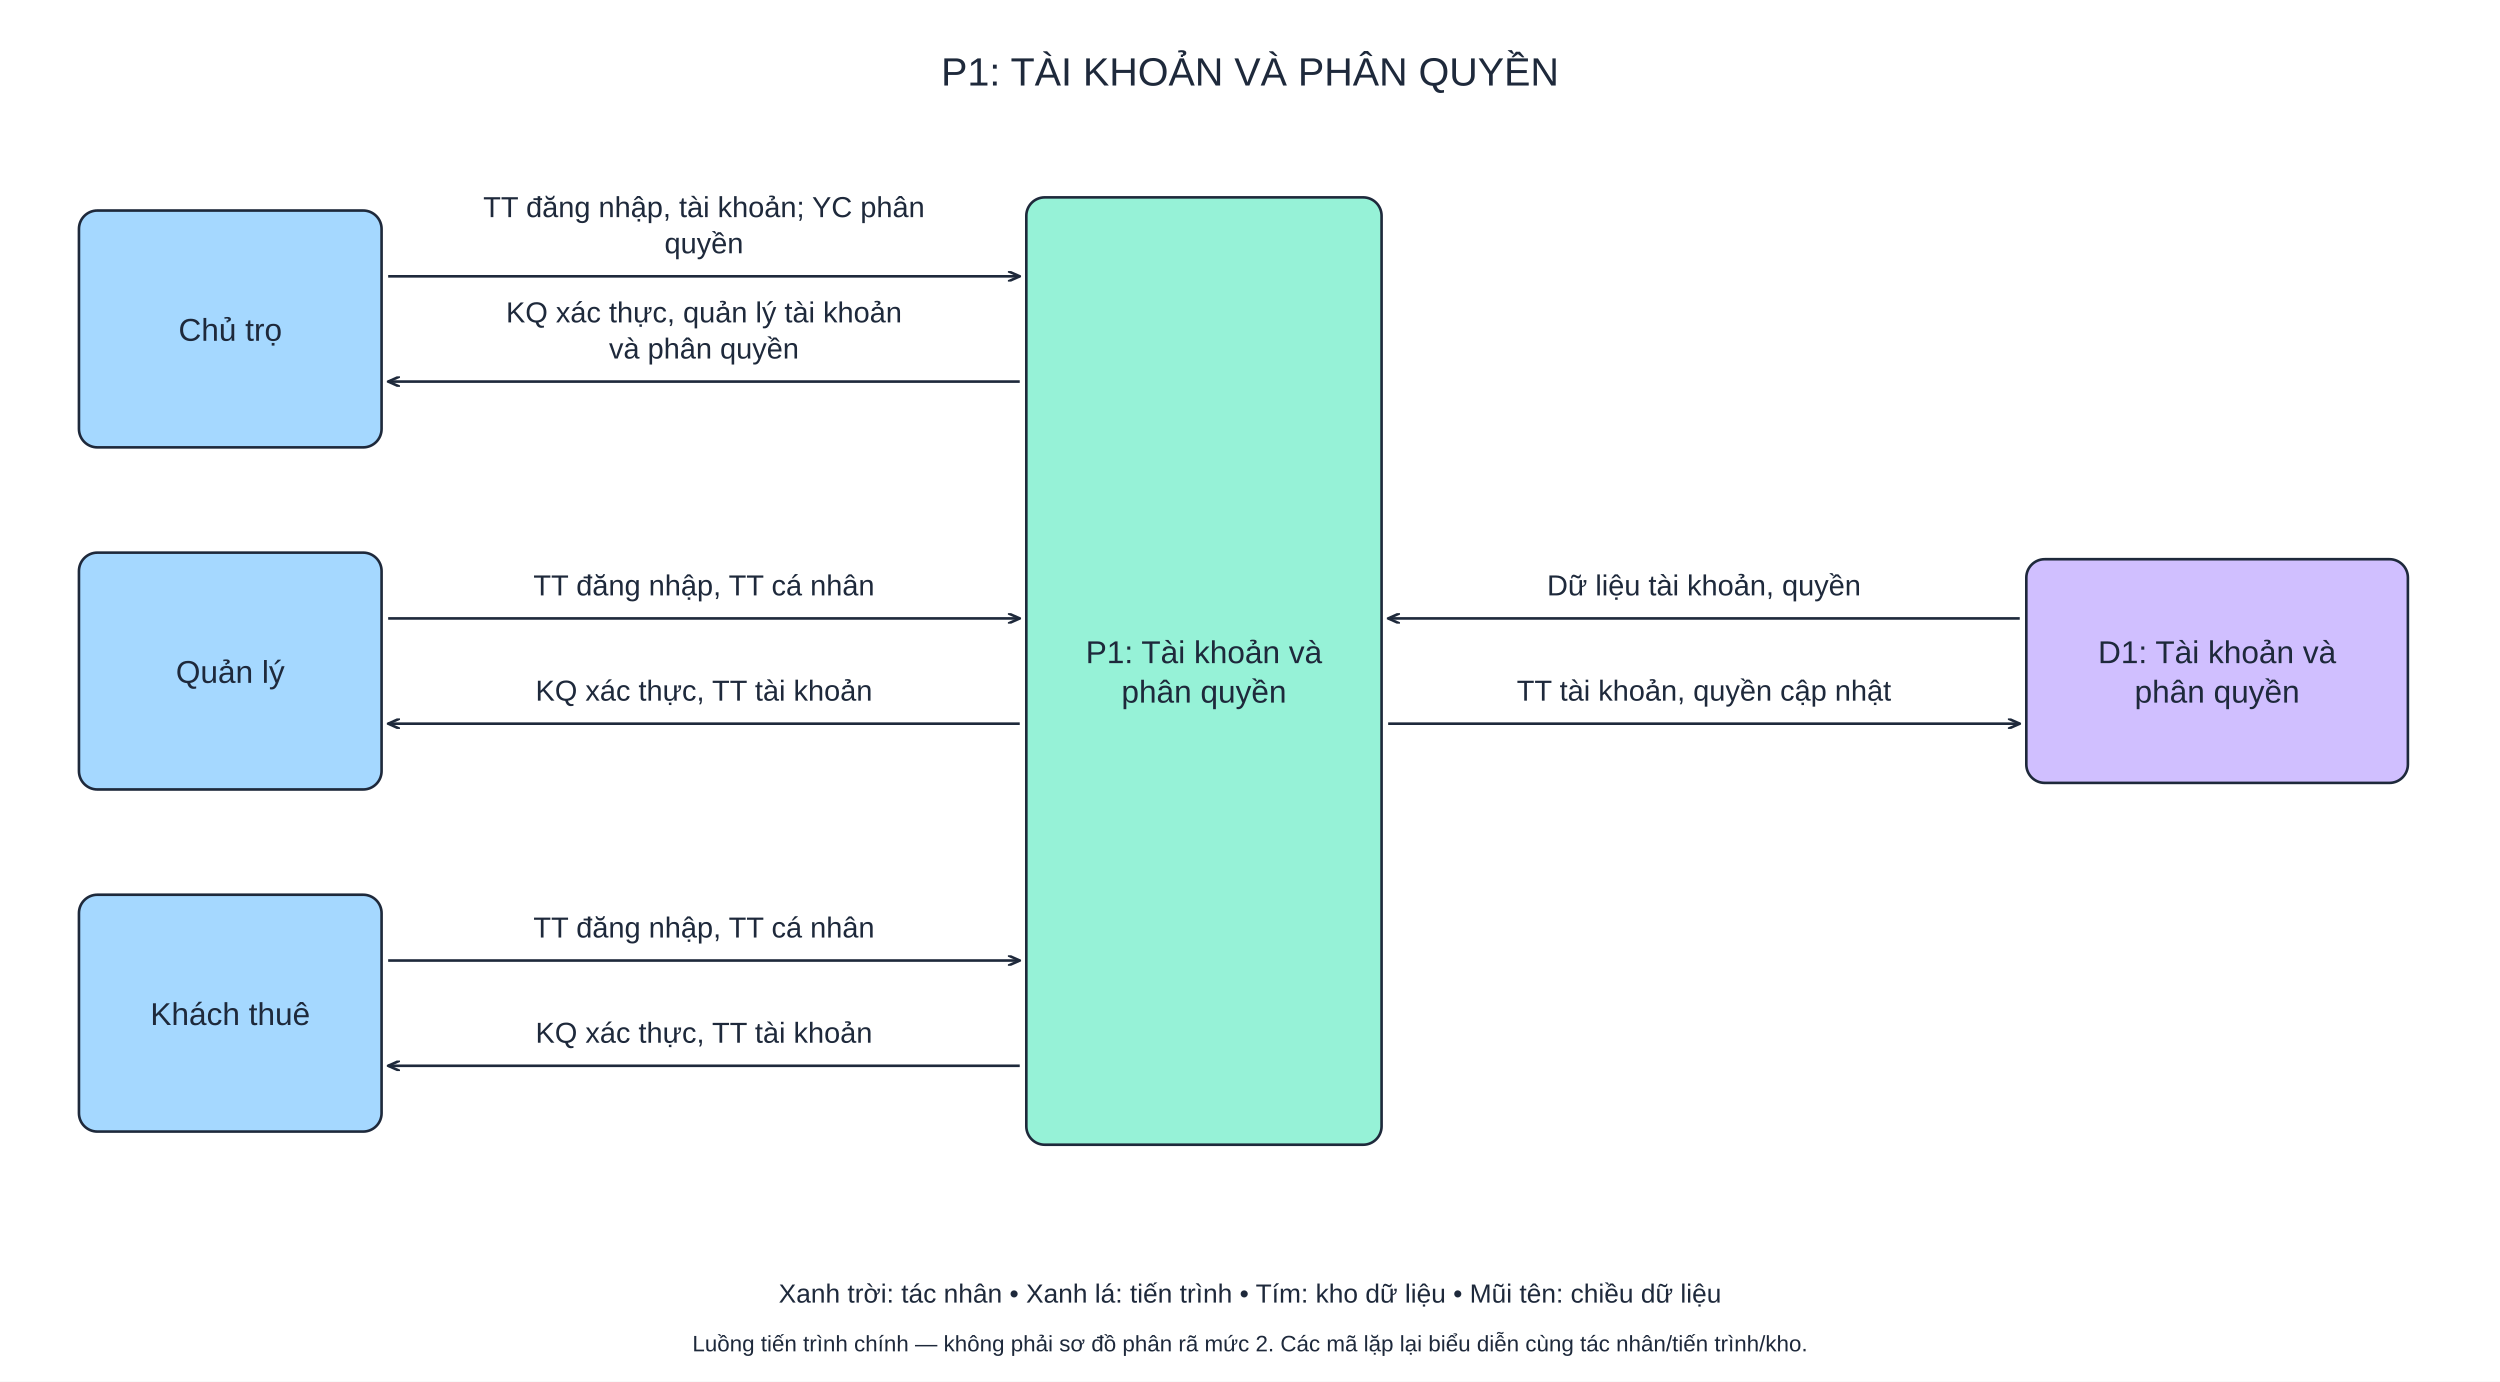
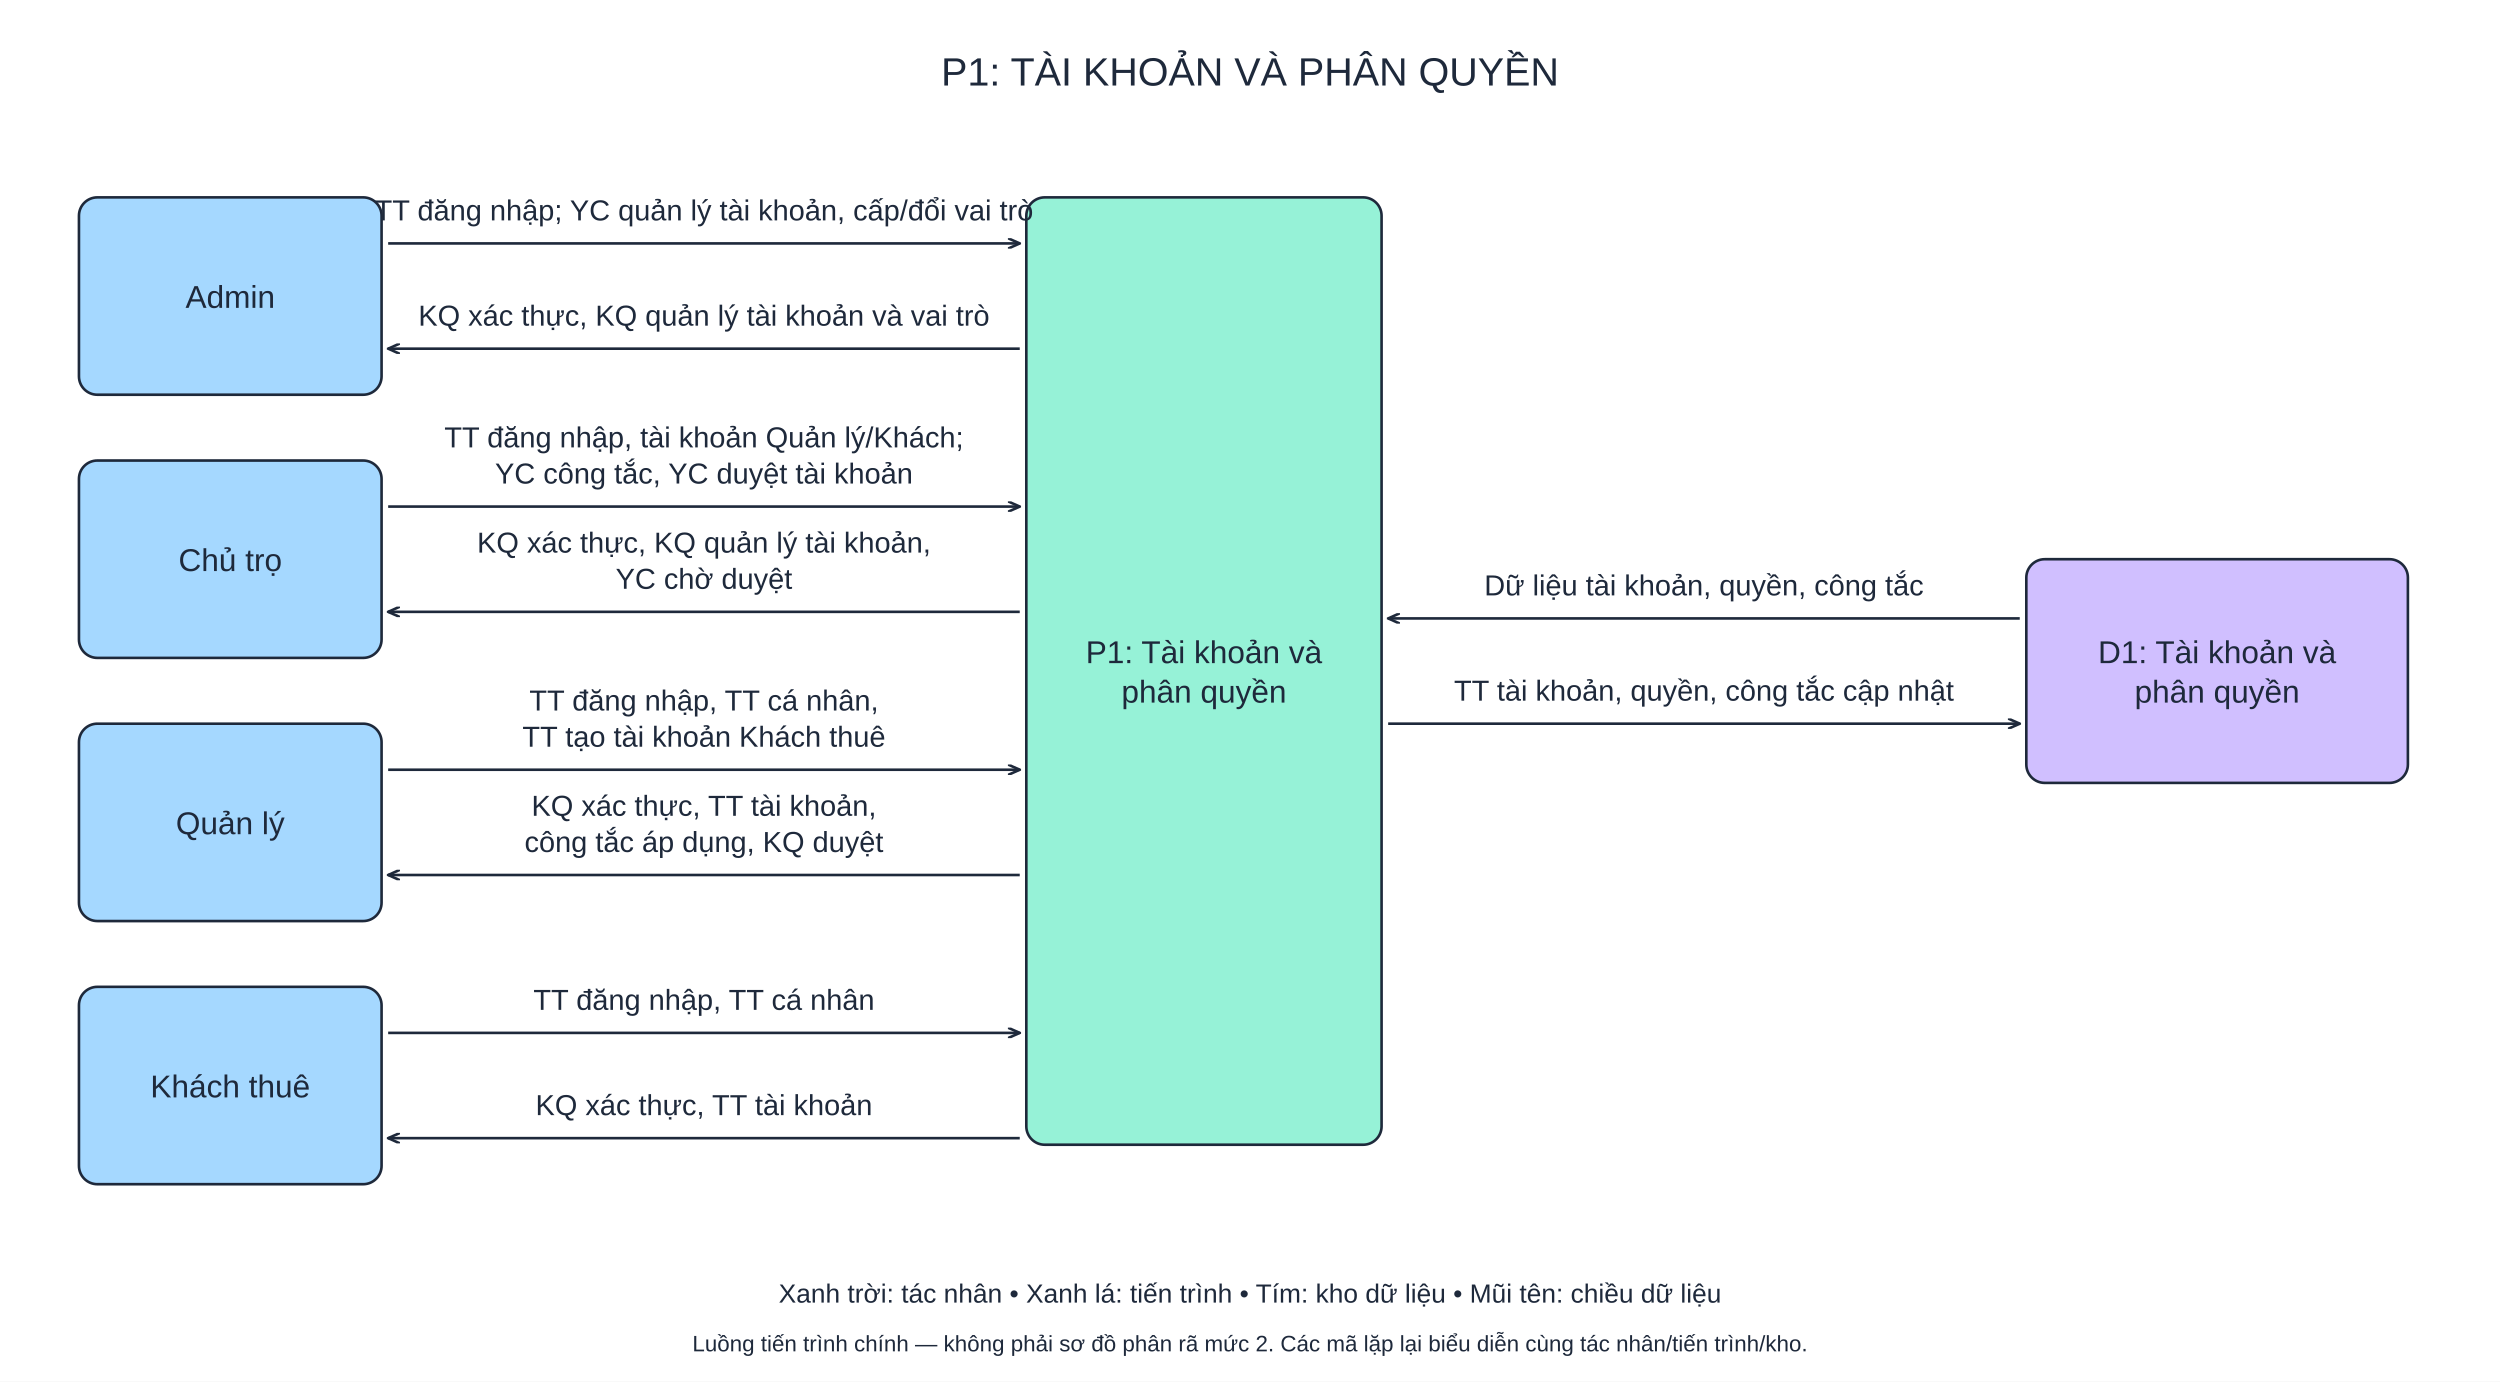
<svg xmlns="http://www.w3.org/2000/svg" width="1900" height="1050" viewBox="0 0 1900 1050">
  <defs>
    <marker id="arrow" markerWidth="10" markerHeight="8" refX="9" refY="4" orient="auto" markerUnits="userSpaceOnUse">
      <path d="M0,0 L9,4 L0,8" fill="none" stroke="#1e293b" stroke-width="2" />
    </marker>
  </defs>
  <rect width="100%" height="100%" fill="white" />
  <rect x="780" y="150" width="270" height="720" rx="14" fill="#96f2d7" stroke="#1e293b" stroke-width="2" />
-   <rect x="60" y="160" width="230" height="180" rx="14" fill="#a5d8ff" stroke="#1e293b" stroke-width="2" />
-   <rect x="60" y="420" width="230" height="180" rx="14" fill="#a5d8ff" stroke="#1e293b" stroke-width="2" />
-   <rect x="60" y="680" width="230" height="180" rx="14" fill="#a5d8ff" stroke="#1e293b" stroke-width="2" />
+   <rect x="60" y="350" width="230" height="150" rx="14" fill="#a5d8ff" stroke="#1e293b" stroke-width="2" />
+   <rect x="60" y="550" width="230" height="150" rx="14" fill="#a5d8ff" stroke="#1e293b" stroke-width="2" />
+   <rect x="60" y="750" width="230" height="150" rx="14" fill="#a5d8ff" stroke="#1e293b" stroke-width="2" />
  <rect x="1540" y="425" width="290" height="170" rx="14" fill="#d0bfff" stroke="#1e293b" stroke-width="2" />
-   <polyline points="295,210 775,210" fill="none" stroke="#1e293b" stroke-width="2" marker-end="url(#arrow)" />
-   <polyline points="775,290 295,290" fill="none" stroke="#1e293b" stroke-width="2" marker-end="url(#arrow)" />
-   <polyline points="295,470 775,470" fill="none" stroke="#1e293b" stroke-width="2" marker-end="url(#arrow)" />
-   <polyline points="775,550 295,550" fill="none" stroke="#1e293b" stroke-width="2" marker-end="url(#arrow)" />
-   <polyline points="295,730 775,730" fill="none" stroke="#1e293b" stroke-width="2" marker-end="url(#arrow)" />
-   <polyline points="775,810 295,810" fill="none" stroke="#1e293b" stroke-width="2" marker-end="url(#arrow)" />
+   <rect x="60" y="150" width="230" height="150" rx="14" fill="#a5d8ff" stroke="#1e293b" stroke-width="2" />
+   <polyline points="295,385 775,385" fill="none" stroke="#1e293b" stroke-width="2" marker-end="url(#arrow)" />
+   <polyline points="775,465 295,465" fill="none" stroke="#1e293b" stroke-width="2" marker-end="url(#arrow)" />
+   <polyline points="295,585 775,585" fill="none" stroke="#1e293b" stroke-width="2" marker-end="url(#arrow)" />
+   <polyline points="775,665 295,665" fill="none" stroke="#1e293b" stroke-width="2" marker-end="url(#arrow)" />
+   <polyline points="295,785 775,785" fill="none" stroke="#1e293b" stroke-width="2" marker-end="url(#arrow)" />
+   <polyline points="775,865 295,865" fill="none" stroke="#1e293b" stroke-width="2" marker-end="url(#arrow)" />
  <polyline points="1535,470 1055,470" fill="none" stroke="#1e293b" stroke-width="2" marker-end="url(#arrow)" />
  <polyline points="1055,550 1535,550" fill="none" stroke="#1e293b" stroke-width="2" marker-end="url(#arrow)" />
-   <text x="950.0" y="65.0" text-anchor="middle" font-family="Arial, sans-serif" font-size="30" fill="#1e293b">P1: TÀI KHOẢN VÀ PHÂN QUYỀN</text>
+   <polyline points="295,185 775,185" fill="none" stroke="#1e293b" stroke-width="2" marker-end="url(#arrow)" />
+   <polyline points="775,265 295,265" fill="none" stroke="#1e293b" stroke-width="2" marker-end="url(#arrow)" />
+   <text x="950" y="65" text-anchor="middle" font-family="Arial, sans-serif" font-size="30" fill="#1e293b">P1: TÀI KHOẢN VÀ PHÂN QUYỀN</text>
  <text x="915.0" y="504.0" text-anchor="middle" font-family="Arial, sans-serif" font-size="24" fill="#1e293b">P1: Tài khoản và</text>
  <text x="915.0" y="534.0" text-anchor="middle" font-family="Arial, sans-serif" font-size="24" fill="#1e293b">phân quyền</text>
-   <text x="175.0" y="259.0" text-anchor="middle" font-family="Arial, sans-serif" font-size="24" fill="#1e293b">Chủ trọ</text>
-   <text x="535.0" y="165.0" text-anchor="middle" font-family="Arial, sans-serif" font-size="22" fill="#1e293b">TT đăng nhập, tài khoản; YC phân</text>
-   <text x="535.0" y="192.5" text-anchor="middle" font-family="Arial, sans-serif" font-size="22" fill="#1e293b">quyền</text>
-   <text x="535.0" y="245.0" text-anchor="middle" font-family="Arial, sans-serif" font-size="22" fill="#1e293b">KQ xác thực, quản lý tài khoản</text>
-   <text x="535.0" y="272.5" text-anchor="middle" font-family="Arial, sans-serif" font-size="22" fill="#1e293b">và phân quyền</text>
-   <text x="175.0" y="519.0" text-anchor="middle" font-family="Arial, sans-serif" font-size="24" fill="#1e293b">Quản lý</text>
-   <text x="535.0" y="452.5" text-anchor="middle" font-family="Arial, sans-serif" font-size="22" fill="#1e293b">TT đăng nhập, TT cá nhân</text>
-   <text x="535.0" y="532.5" text-anchor="middle" font-family="Arial, sans-serif" font-size="22" fill="#1e293b">KQ xác thực, TT tài khoản</text>
-   <text x="175.0" y="779.0" text-anchor="middle" font-family="Arial, sans-serif" font-size="24" fill="#1e293b">Khách thuê</text>
-   <text x="535.0" y="712.5" text-anchor="middle" font-family="Arial, sans-serif" font-size="22" fill="#1e293b">TT đăng nhập, TT cá nhân</text>
-   <text x="535.0" y="792.5" text-anchor="middle" font-family="Arial, sans-serif" font-size="22" fill="#1e293b">KQ xác thực, TT tài khoản</text>
+   <text x="175.0" y="434.0" text-anchor="middle" font-family="Arial, sans-serif" font-size="24" fill="#1e293b">Chủ trọ</text>
+   <text x="535.0" y="340.0" text-anchor="middle" font-family="Arial, sans-serif" font-size="22" fill="#1e293b">TT đăng nhập, tài khoản Quản lý/Khách;</text>
+   <text x="535.0" y="367.5" text-anchor="middle" font-family="Arial, sans-serif" font-size="22" fill="#1e293b">YC công tắc, YC duyệt tài khoản</text>
+   <text x="535.0" y="420.0" text-anchor="middle" font-family="Arial, sans-serif" font-size="22" fill="#1e293b">KQ xác thực, KQ quản lý tài khoản,</text>
+   <text x="535.0" y="447.5" text-anchor="middle" font-family="Arial, sans-serif" font-size="22" fill="#1e293b">YC chờ duyệt</text>
+   <text x="175.0" y="634.0" text-anchor="middle" font-family="Arial, sans-serif" font-size="24" fill="#1e293b">Quản lý</text>
+   <text x="535.0" y="540.0" text-anchor="middle" font-family="Arial, sans-serif" font-size="22" fill="#1e293b">TT đăng nhập, TT cá nhân,</text>
+   <text x="535.0" y="567.5" text-anchor="middle" font-family="Arial, sans-serif" font-size="22" fill="#1e293b">TT tạo tài khoản Khách thuê</text>
+   <text x="535.0" y="620.0" text-anchor="middle" font-family="Arial, sans-serif" font-size="22" fill="#1e293b">KQ xác thực, TT tài khoản,</text>
+   <text x="535.0" y="647.5" text-anchor="middle" font-family="Arial, sans-serif" font-size="22" fill="#1e293b">công tắc áp dụng, KQ duyệt</text>
+   <text x="175.0" y="834.0" text-anchor="middle" font-family="Arial, sans-serif" font-size="24" fill="#1e293b">Khách thuê</text>
+   <text x="535.0" y="767.5" text-anchor="middle" font-family="Arial, sans-serif" font-size="22" fill="#1e293b">TT đăng nhập, TT cá nhân</text>
+   <text x="535.0" y="847.5" text-anchor="middle" font-family="Arial, sans-serif" font-size="22" fill="#1e293b">KQ xác thực, TT tài khoản</text>
  <text x="1685.0" y="504.0" text-anchor="middle" font-family="Arial, sans-serif" font-size="24" fill="#1e293b">D1: Tài khoản và</text>
  <text x="1685.0" y="534.0" text-anchor="middle" font-family="Arial, sans-serif" font-size="24" fill="#1e293b">phân quyền</text>
-   <text x="1295.0" y="452.5" text-anchor="middle" font-family="Arial, sans-serif" font-size="22" fill="#1e293b">Dữ liệu tài khoản, quyền</text>
-   <text x="1295.0" y="532.5" text-anchor="middle" font-family="Arial, sans-serif" font-size="22" fill="#1e293b">TT tài khoản, quyền cập nhật</text>
-   <text x="950.0" y="990.0" text-anchor="middle" font-family="Arial, sans-serif" font-size="20" fill="#1e293b">Xanh trời: tác nhân  •  Xanh lá: tiến trình  •  Tím: kho dữ liệu  •  Mũi tên: chiều dữ liệu</text>
-   <text x="950.0" y="1027.0" text-anchor="middle" font-family="Arial, sans-serif" font-size="17" fill="#1e293b">Luồng tiến trình chính — không phải sơ đồ phân rã mức 2. Các mã lặp lại biểu diễn cùng tác nhân/tiến trình/kho.</text>
+   <text x="1295.0" y="452.5" text-anchor="middle" font-family="Arial, sans-serif" font-size="22" fill="#1e293b">Dữ liệu tài khoản, quyền, công tắc</text>
+   <text x="1295.0" y="532.5" text-anchor="middle" font-family="Arial, sans-serif" font-size="22" fill="#1e293b">TT tài khoản, quyền, công tắc cập nhật</text>
+   <text x="950" y="990" text-anchor="middle" font-family="Arial, sans-serif" font-size="20" fill="#1e293b">Xanh trời: tác nhân  •  Xanh lá: tiến trình  •  Tím: kho dữ liệu  •  Mũi tên: chiều dữ liệu</text>
+   <text x="950" y="1027" text-anchor="middle" font-family="Arial, sans-serif" font-size="17" fill="#1e293b">Luồng tiến trình chính — không phải sơ đồ phân rã mức 2. Các mã lặp lại biểu diễn cùng tác nhân/tiến trình/kho.</text>
+   <text x="175.0" y="234.0" text-anchor="middle" font-family="Arial, sans-serif" font-size="24" fill="#1e293b">Admin</text>
+   <text x="535.0" y="167.5" text-anchor="middle" font-family="Arial, sans-serif" font-size="22" fill="#1e293b">TT đăng nhập; YC quản lý tài khoản, cấp/đổi vai trò</text>
+   <text x="535.0" y="247.5" text-anchor="middle" font-family="Arial, sans-serif" font-size="22" fill="#1e293b">KQ xác thực, KQ quản lý tài khoản và vai trò</text>
</svg>
